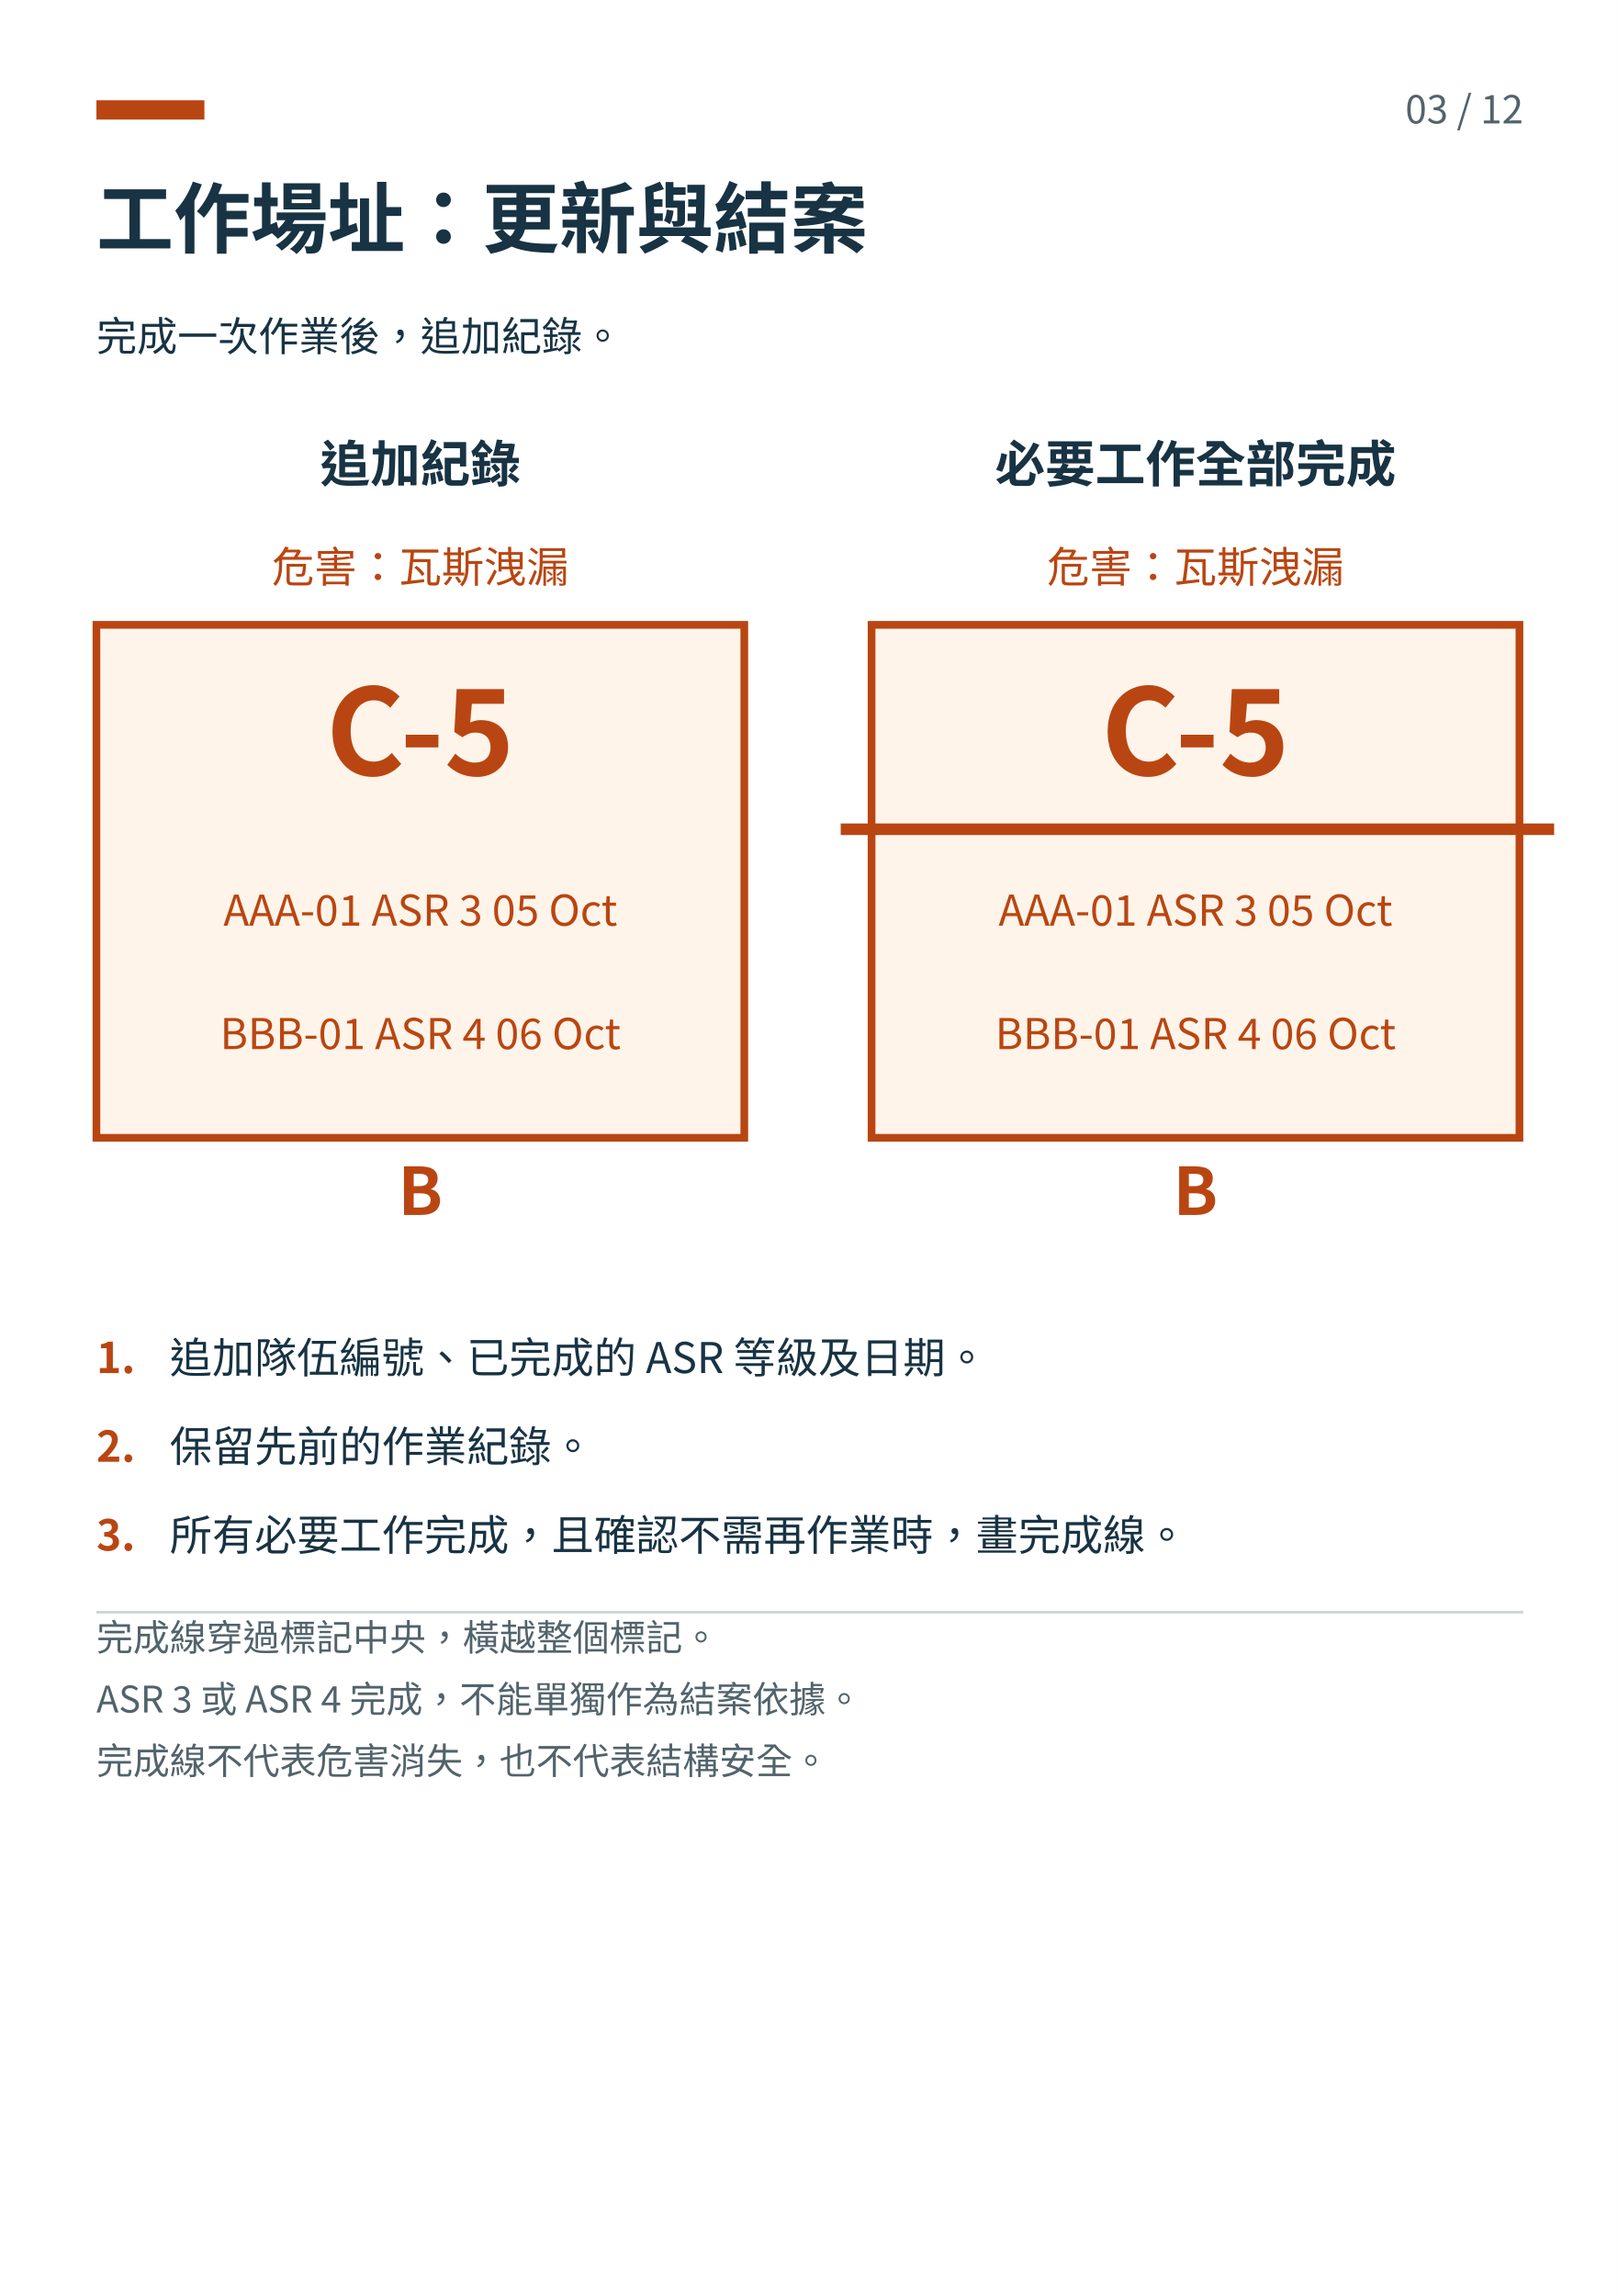
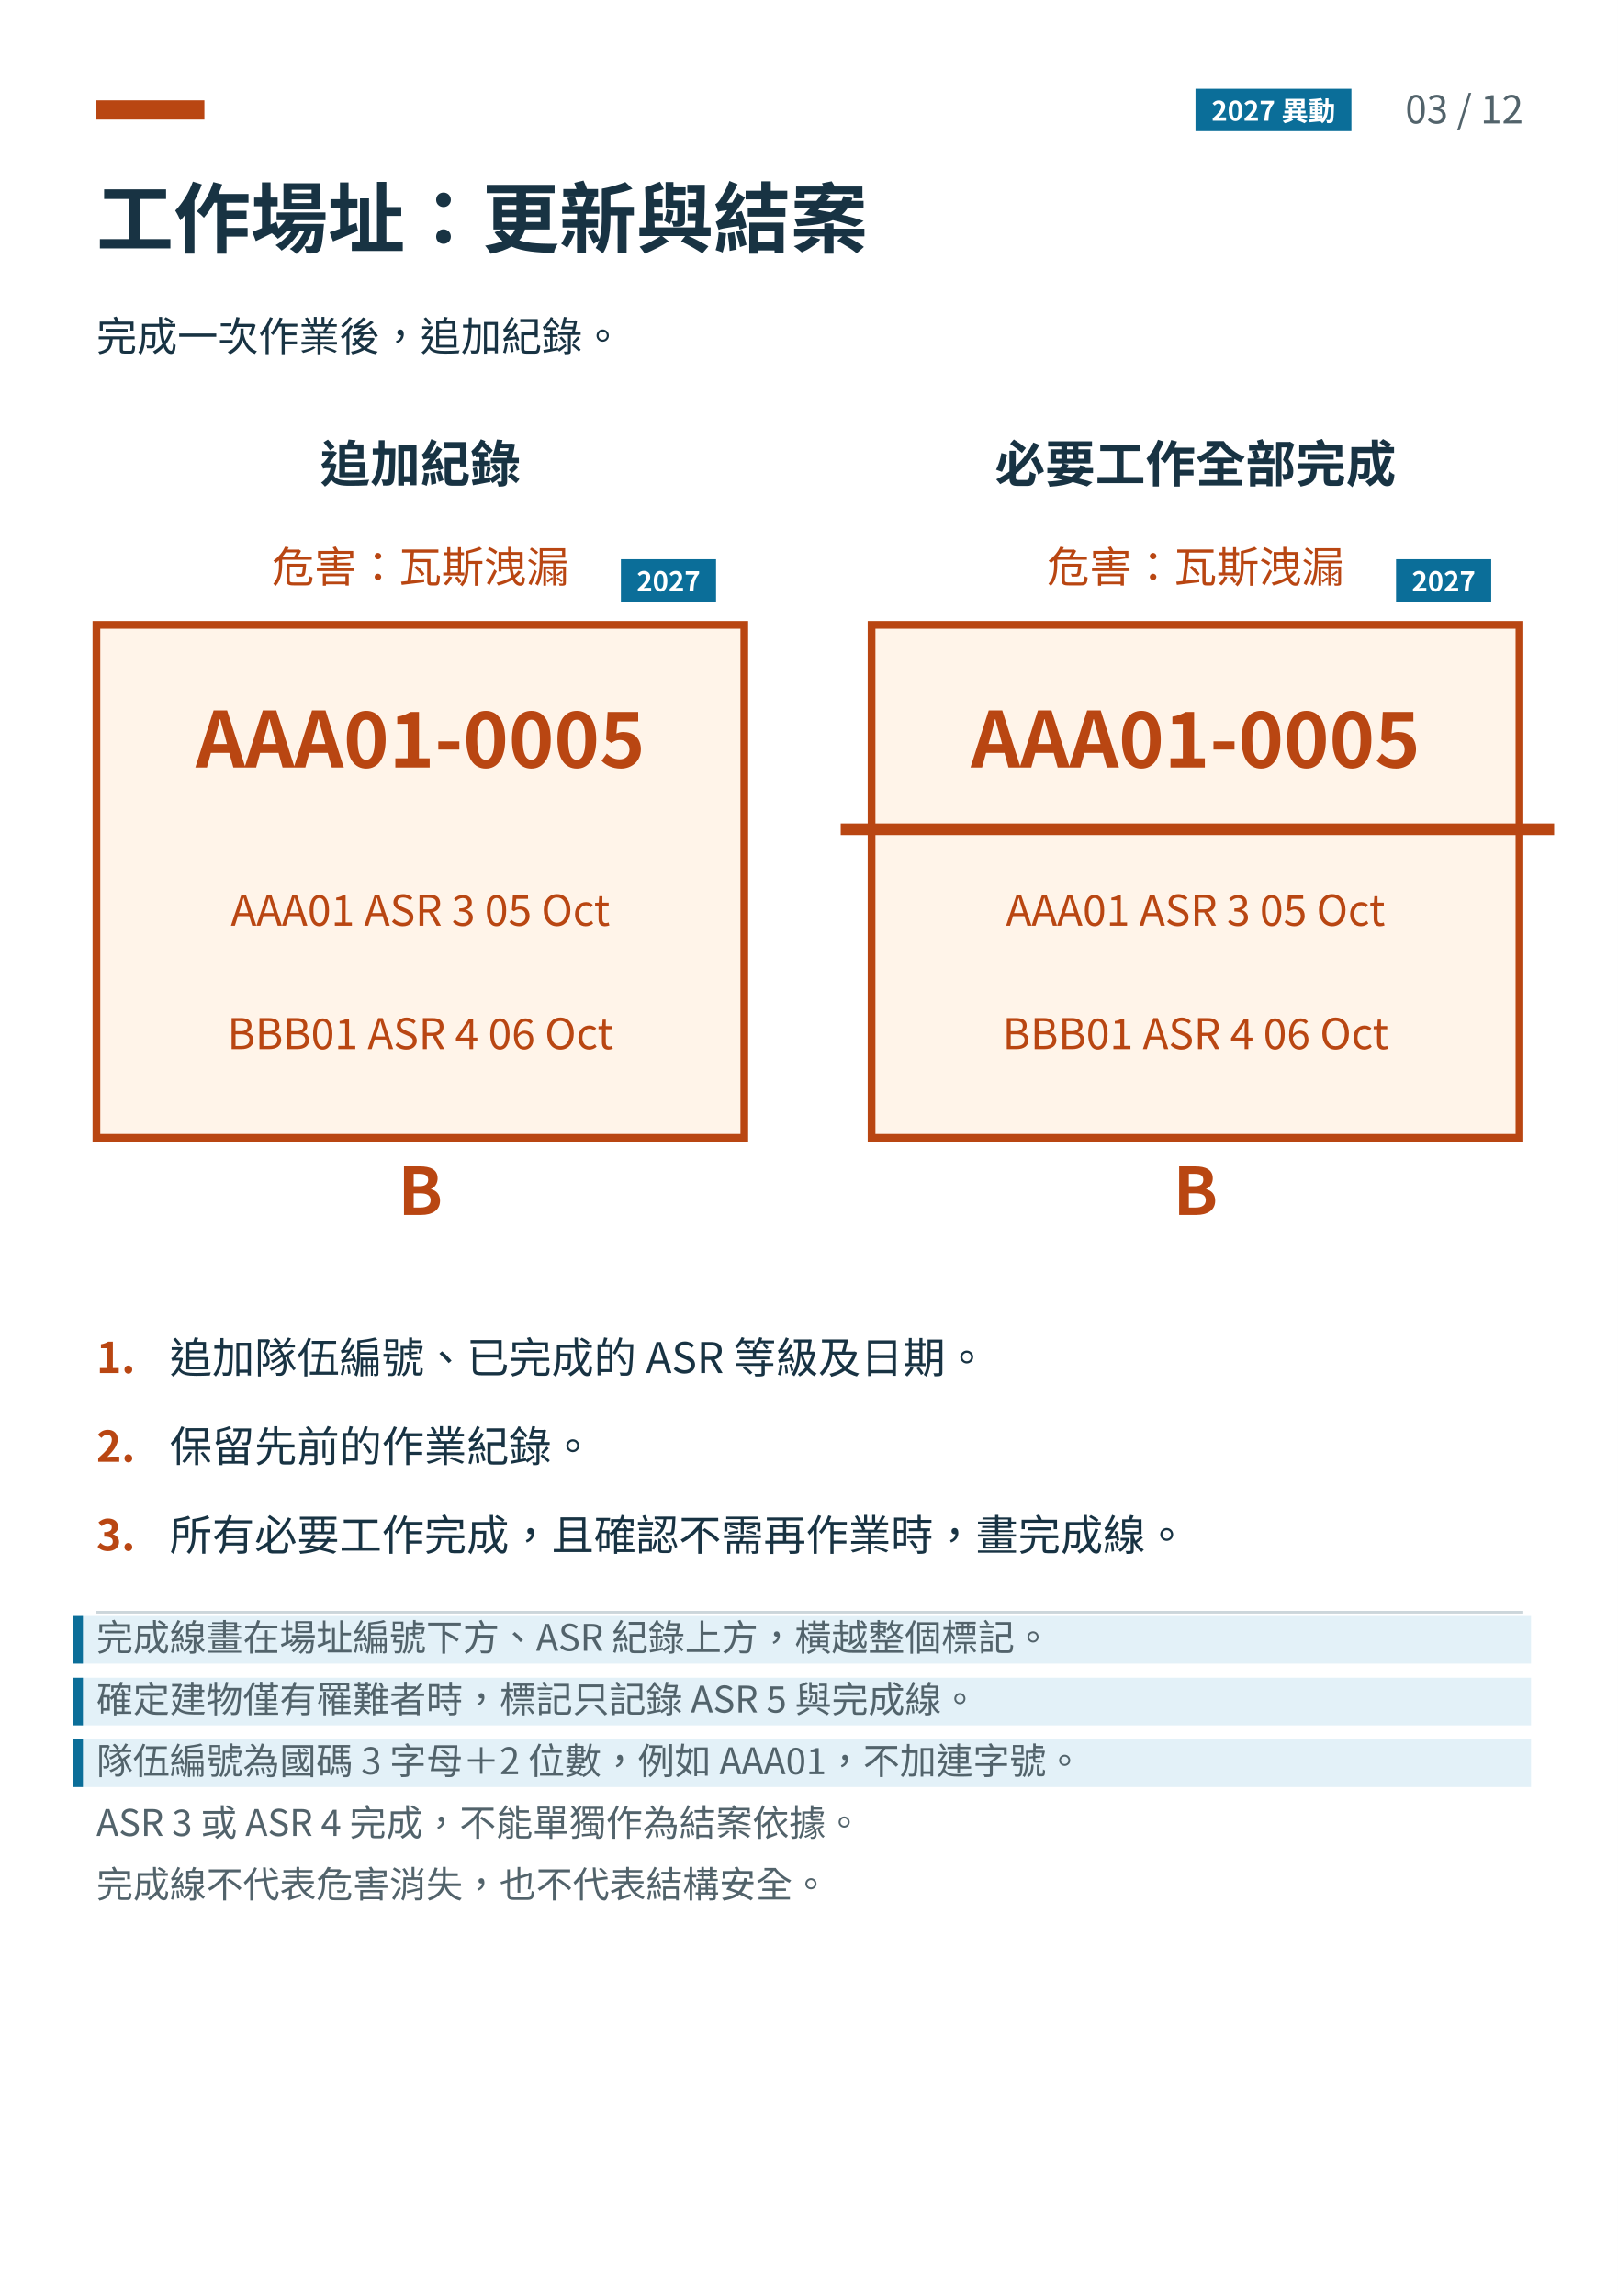
<svg xmlns="http://www.w3.org/2000/svg" width="148mm" height="210mm" viewBox="0 0 419.53 595.28" role="img" aria-labelledby="title">
  <rect x="0" y="0" width="419.53" height="595.28" fill="#ffffff" stroke="none" stroke-width="1" />
  <rect x="25" y="26" width="28" height="5" fill="#b94612" stroke="none" stroke-width="1" />
  <text x="395" y="32" font-family="Microsoft JhengHei, Noto Sans CJK TC, sans-serif" font-size="10" font-weight="400" fill="#52636b" text-anchor="end">03 / 12</text>
+   <rect x="310" y="23" width="40.43" height="11" fill="#0b6e99" stroke="none" stroke-width="1" />
+   <text x="330.215" y="31.3" font-family="Microsoft JhengHei, Noto Sans CJK TC, sans-serif" font-size="7" font-weight="700" fill="#ffffff" text-anchor="middle">2027 異動</text>
  <text x="25" y="64" font-family="Microsoft JhengHei, Noto Sans CJK TC, sans-serif" font-size="20" font-weight="700" fill="#183343" text-anchor="start">工作場址：更新與結案</text>
  <text x="25" y="91" font-family="Microsoft JhengHei, Noto Sans CJK TC, sans-serif" font-size="10.5" font-weight="400" fill="#183343" text-anchor="start">完成一次作業後，追加紀錄。</text>
  <text x="109" y="125" font-family="Microsoft JhengHei, Noto Sans CJK TC, sans-serif" font-size="13" font-weight="700" fill="#183343" text-anchor="middle">追加紀錄</text>
  <text x="109" y="151" font-family="Microsoft JhengHei, Noto Sans CJK TC, sans-serif" font-size="11" font-weight="400" fill="#b94612" text-anchor="middle">危害：瓦斯洩漏</text>
  <rect x="25" y="162" width="168" height="133" fill="#fff4e9" stroke="#b94612" stroke-width="2" />
-   <text x="109" y="201" font-family="Microsoft JhengHei, Noto Sans CJK TC, sans-serif" font-size="31" font-weight="700" fill="#b94612" text-anchor="middle">C-5</text>
-   <text x="109" y="240" font-family="Microsoft JhengHei, Noto Sans CJK TC, sans-serif" font-size="11" font-weight="400" fill="#b94612" text-anchor="middle">AAA-01  ASR 3  05 Oct</text>
-   <text x="109" y="272" font-family="Microsoft JhengHei, Noto Sans CJK TC, sans-serif" font-size="11" font-weight="400" fill="#b94612" text-anchor="middle">BBB-01  ASR 4  06 Oct</text>
+   <text x="109" y="199" font-family="Microsoft JhengHei, Noto Sans CJK TC, sans-serif" font-size="20" font-weight="700" fill="#b94612" text-anchor="middle">AAA01-0005</text>
+   <text x="109" y="240" font-family="Microsoft JhengHei, Noto Sans CJK TC, sans-serif" font-size="11" font-weight="400" fill="#b94612" text-anchor="middle">AAA01  ASR 3  05 Oct</text>
+   <text x="109" y="272" font-family="Microsoft JhengHei, Noto Sans CJK TC, sans-serif" font-size="11" font-weight="400" fill="#b94612" text-anchor="middle">BBB01  ASR 4  06 Oct</text>
+   <rect x="161" y="145" width="24.68" height="11" fill="#0b6e99" stroke="none" stroke-width="1" />
+   <text x="173.34" y="153.3" font-family="Microsoft JhengHei, Noto Sans CJK TC, sans-serif" font-size="7" font-weight="700" fill="#ffffff" text-anchor="middle">2027</text>
  <text x="109" y="315" font-family="Microsoft JhengHei, Noto Sans CJK TC, sans-serif" font-size="17" font-weight="700" fill="#b94612" text-anchor="middle">B</text>
  <text x="310" y="125" font-family="Microsoft JhengHei, Noto Sans CJK TC, sans-serif" font-size="13" font-weight="700" fill="#183343" text-anchor="middle">必要工作全部完成</text>
  <text x="310" y="151" font-family="Microsoft JhengHei, Noto Sans CJK TC, sans-serif" font-size="11" font-weight="400" fill="#b94612" text-anchor="middle">危害：瓦斯洩漏</text>
  <rect x="226" y="162" width="168" height="133" fill="#fff4e9" stroke="#b94612" stroke-width="2" />
-   <text x="310" y="201" font-family="Microsoft JhengHei, Noto Sans CJK TC, sans-serif" font-size="31" font-weight="700" fill="#b94612" text-anchor="middle">C-5</text>
-   <text x="310" y="240" font-family="Microsoft JhengHei, Noto Sans CJK TC, sans-serif" font-size="11" font-weight="400" fill="#b94612" text-anchor="middle">AAA-01  ASR 3  05 Oct</text>
-   <text x="310" y="272" font-family="Microsoft JhengHei, Noto Sans CJK TC, sans-serif" font-size="11" font-weight="400" fill="#b94612" text-anchor="middle">BBB-01  ASR 4  06 Oct</text>
+   <text x="310" y="199" font-family="Microsoft JhengHei, Noto Sans CJK TC, sans-serif" font-size="20" font-weight="700" fill="#b94612" text-anchor="middle">AAA01-0005</text>
+   <text x="310" y="240" font-family="Microsoft JhengHei, Noto Sans CJK TC, sans-serif" font-size="11" font-weight="400" fill="#b94612" text-anchor="middle">AAA01  ASR 3  05 Oct</text>
+   <text x="310" y="272" font-family="Microsoft JhengHei, Noto Sans CJK TC, sans-serif" font-size="11" font-weight="400" fill="#b94612" text-anchor="middle">BBB01  ASR 4  06 Oct</text>
+   <rect x="362" y="145" width="24.68" height="11" fill="#0b6e99" stroke="none" stroke-width="1" />
+   <text x="374.34" y="153.3" font-family="Microsoft JhengHei, Noto Sans CJK TC, sans-serif" font-size="7" font-weight="700" fill="#ffffff" text-anchor="middle">2027</text>
  <text x="310" y="315" font-family="Microsoft JhengHei, Noto Sans CJK TC, sans-serif" font-size="17" font-weight="700" fill="#b94612" text-anchor="middle">B</text>
  <line x1="218" y1="215" x2="403" y2="215" stroke="#b94612" stroke-width="3" />
  <text x="25" y="356" font-family="Microsoft JhengHei, Noto Sans CJK TC, sans-serif" font-size="11" font-weight="700" fill="#b94612" text-anchor="start">1.</text>
  <text x="44" y="356" font-family="Microsoft JhengHei, Noto Sans CJK TC, sans-serif" font-size="11" font-weight="400" fill="#183343" text-anchor="start">追加隊伍編號、已完成的 ASR 等級及日期。</text>
  <text x="25" y="379" font-family="Microsoft JhengHei, Noto Sans CJK TC, sans-serif" font-size="11" font-weight="700" fill="#b94612" text-anchor="start">2.</text>
  <text x="44" y="379" font-family="Microsoft JhengHei, Noto Sans CJK TC, sans-serif" font-size="11" font-weight="400" fill="#183343" text-anchor="start">保留先前的作業紀錄。</text>
  <text x="25" y="402" font-family="Microsoft JhengHei, Noto Sans CJK TC, sans-serif" font-size="11" font-weight="700" fill="#b94612" text-anchor="start">3.</text>
  <text x="44" y="402" font-family="Microsoft JhengHei, Noto Sans CJK TC, sans-serif" font-size="11" font-weight="400" fill="#183343" text-anchor="start">所有必要工作完成，且確認不需再作業時，畫完成線。</text>
  <line x1="25" y1="418" x2="395" y2="418" stroke="#ccd6db" stroke-width="0.7" />
-   <text x="25" y="428" font-family="Microsoft JhengHei, Noto Sans CJK TC, sans-serif" font-size="9.5" font-weight="400" fill="#52636b" text-anchor="start">完成線穿過標記中央，橫越整個標記。</text>
-   <text x="25" y="444" font-family="Microsoft JhengHei, Noto Sans CJK TC, sans-serif" font-size="9.5" font-weight="400" fill="#52636b" text-anchor="start">ASR 3 或 ASR 4 完成，不能單獨作為結案依據。</text>
-   <text x="25" y="460" font-family="Microsoft JhengHei, Noto Sans CJK TC, sans-serif" font-size="9.5" font-weight="400" fill="#52636b" text-anchor="start">完成線不代表危害消失，也不代表結構安全。</text>
+   <rect x="21" y="418.975" width="376" height="12.35" fill="#e3f1f8" stroke="none" stroke-width="0" />
+   <rect x="19" y="418.975" width="2.5" height="12.35" fill="#0b6e99" stroke="none" stroke-width="0" />
+   <text x="25" y="428" font-family="Microsoft JhengHei, Noto Sans CJK TC, sans-serif" font-size="9.5" font-weight="400" fill="#52636b" text-anchor="start">完成線畫在場址編號下方、ASR 紀錄上方，橫越整個標記。</text>
+   <rect x="21" y="434.975" width="376" height="12.35" fill="#e3f1f8" stroke="none" stroke-width="0" />
+   <rect x="19" y="434.975" width="2.5" height="12.35" fill="#0b6e99" stroke="none" stroke-width="0" />
+   <text x="25" y="444" font-family="Microsoft JhengHei, Noto Sans CJK TC, sans-serif" font-size="9.5" font-weight="400" fill="#52636b" text-anchor="start">確定建物僅有罹難者時，標記只記錄 ASR 5 與完成線。</text>
+   <rect x="21" y="450.975" width="376" height="12.35" fill="#e3f1f8" stroke="none" stroke-width="0" />
+   <rect x="19" y="450.975" width="2.5" height="12.35" fill="#0b6e99" stroke="none" stroke-width="0" />
+   <text x="25" y="460" font-family="Microsoft JhengHei, Noto Sans CJK TC, sans-serif" font-size="9.5" font-weight="400" fill="#52636b" text-anchor="start">隊伍編號為國碼 3 字母＋2 位數，例如 AAA01，不加連字號。</text>
+   <text x="25" y="476" font-family="Microsoft JhengHei, Noto Sans CJK TC, sans-serif" font-size="9.5" font-weight="400" fill="#52636b" text-anchor="start">ASR 3 或 ASR 4 完成，不能單獨作為結案依據。</text>
+   <text x="25" y="492" font-family="Microsoft JhengHei, Noto Sans CJK TC, sans-serif" font-size="9.5" font-weight="400" fill="#52636b" text-anchor="start">完成線不代表危害消失，也不代表結構安全。</text>
</svg>
